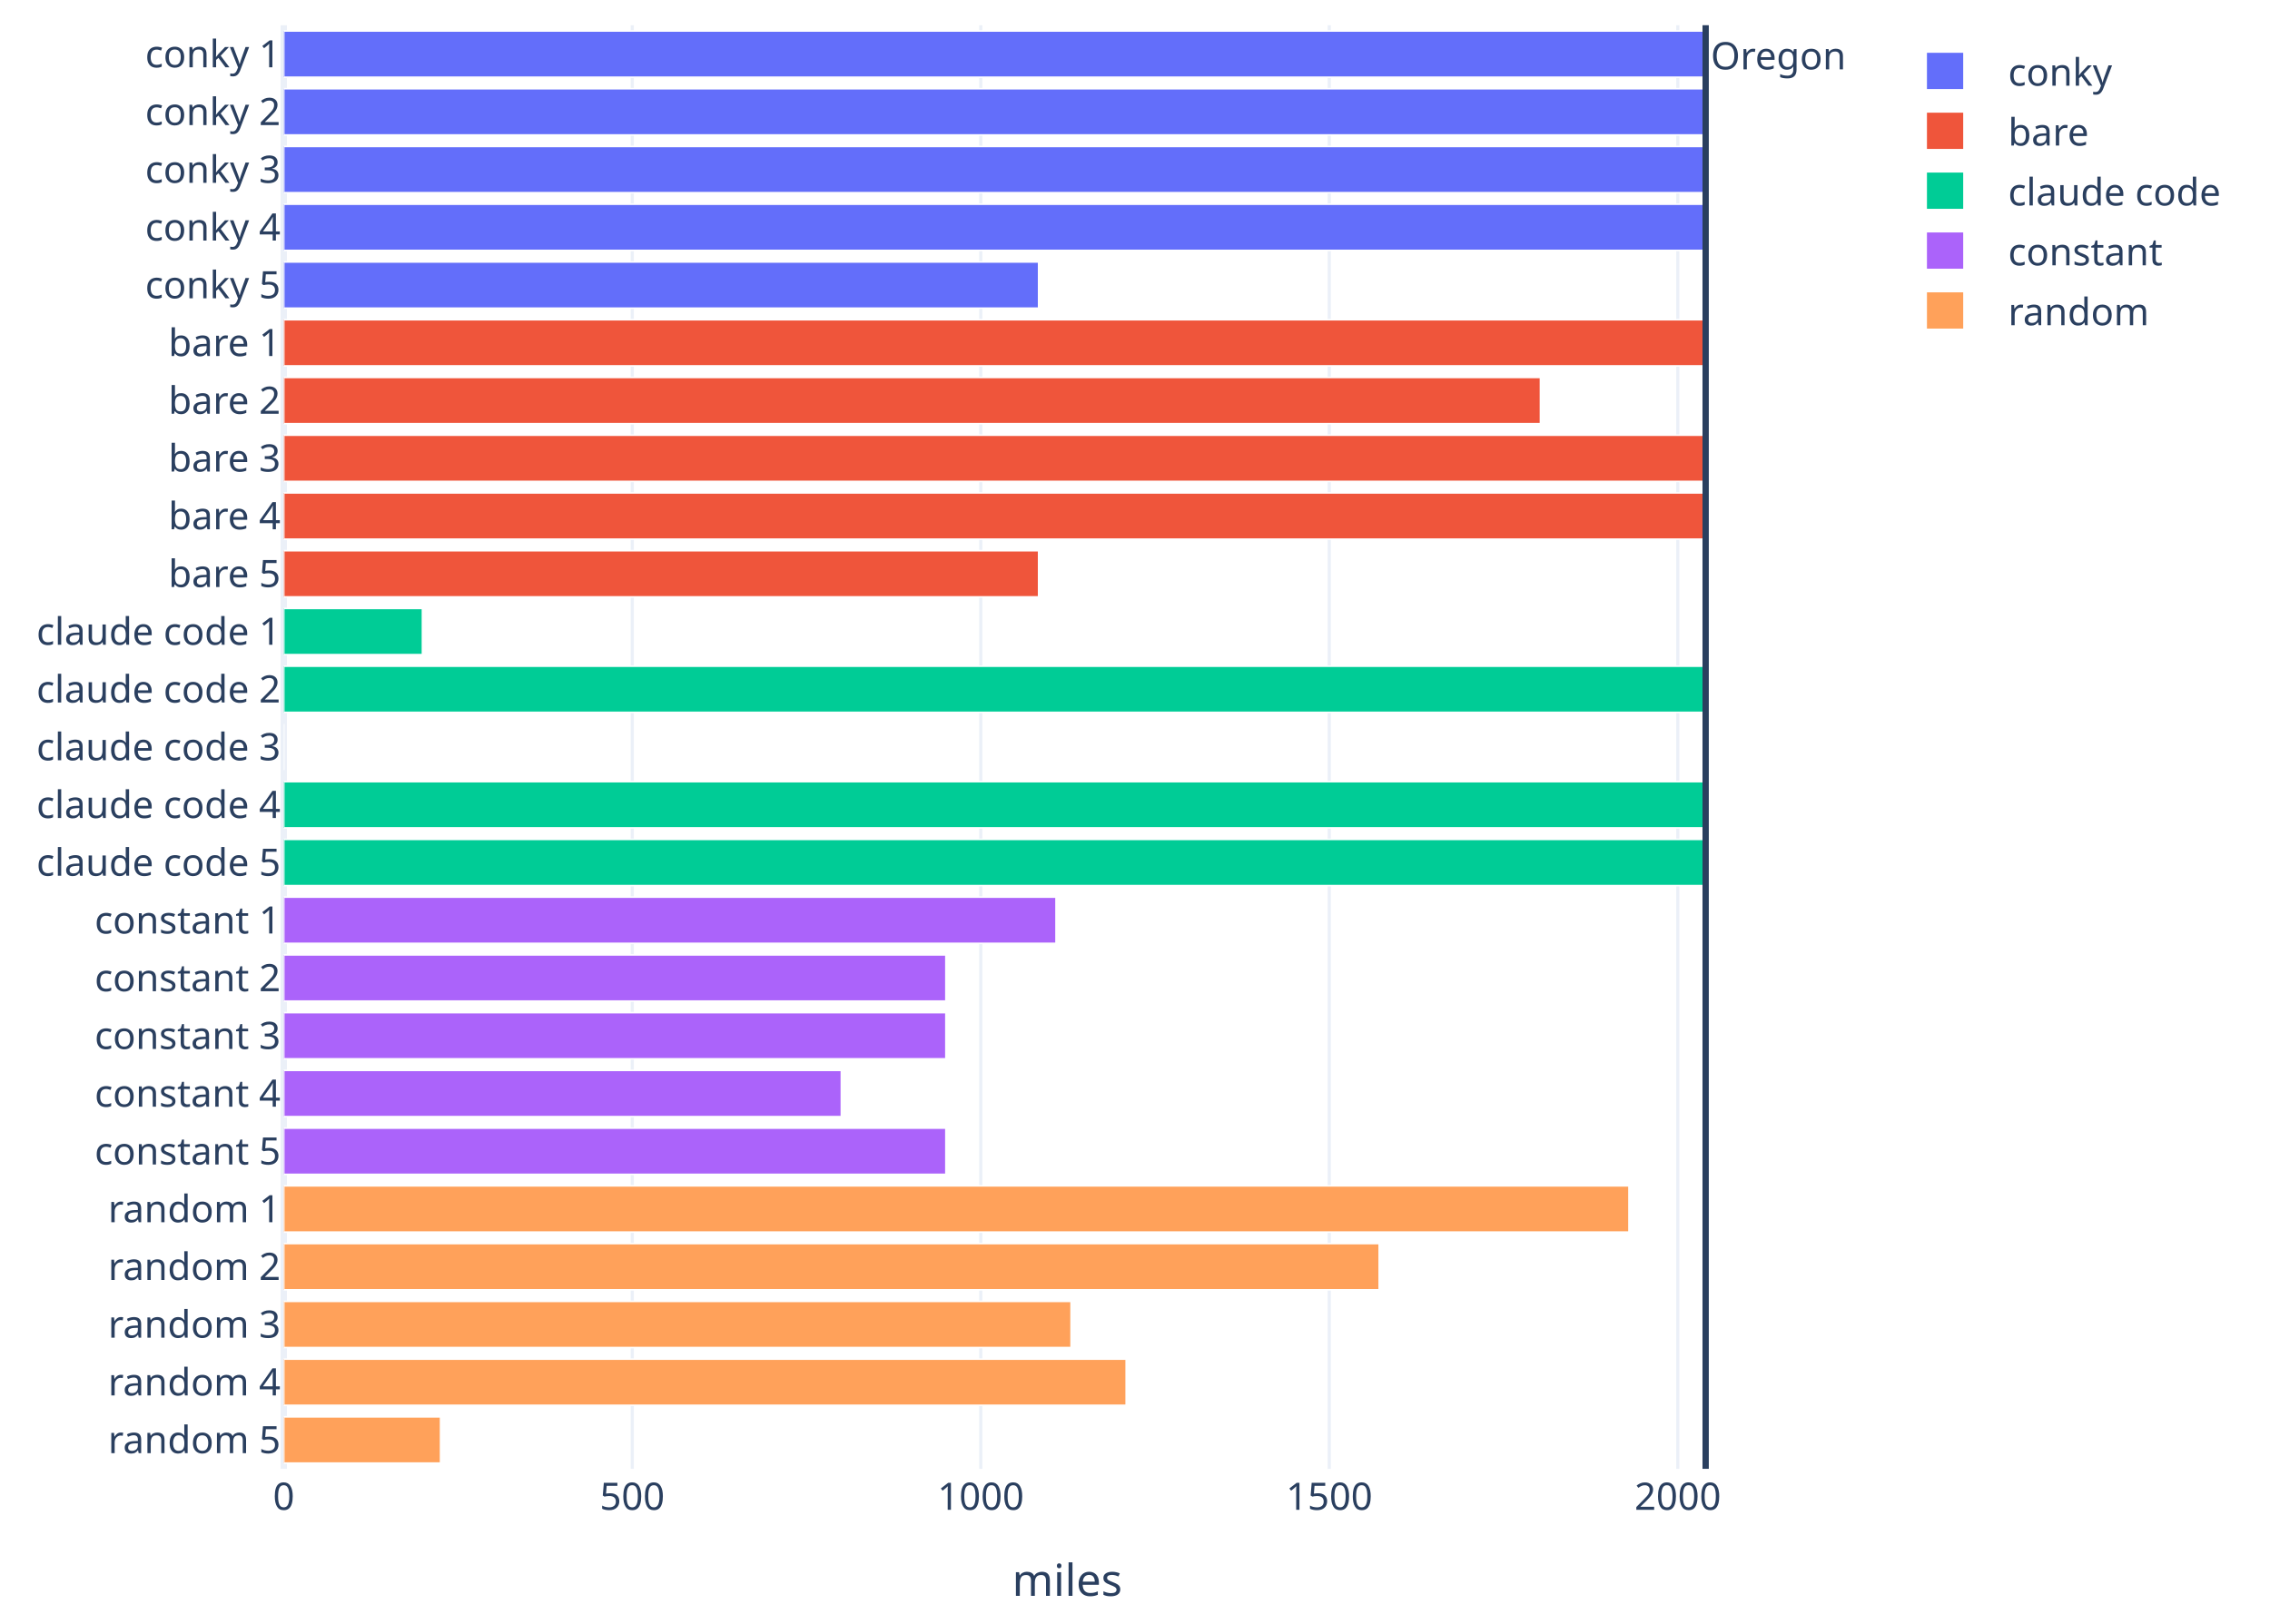
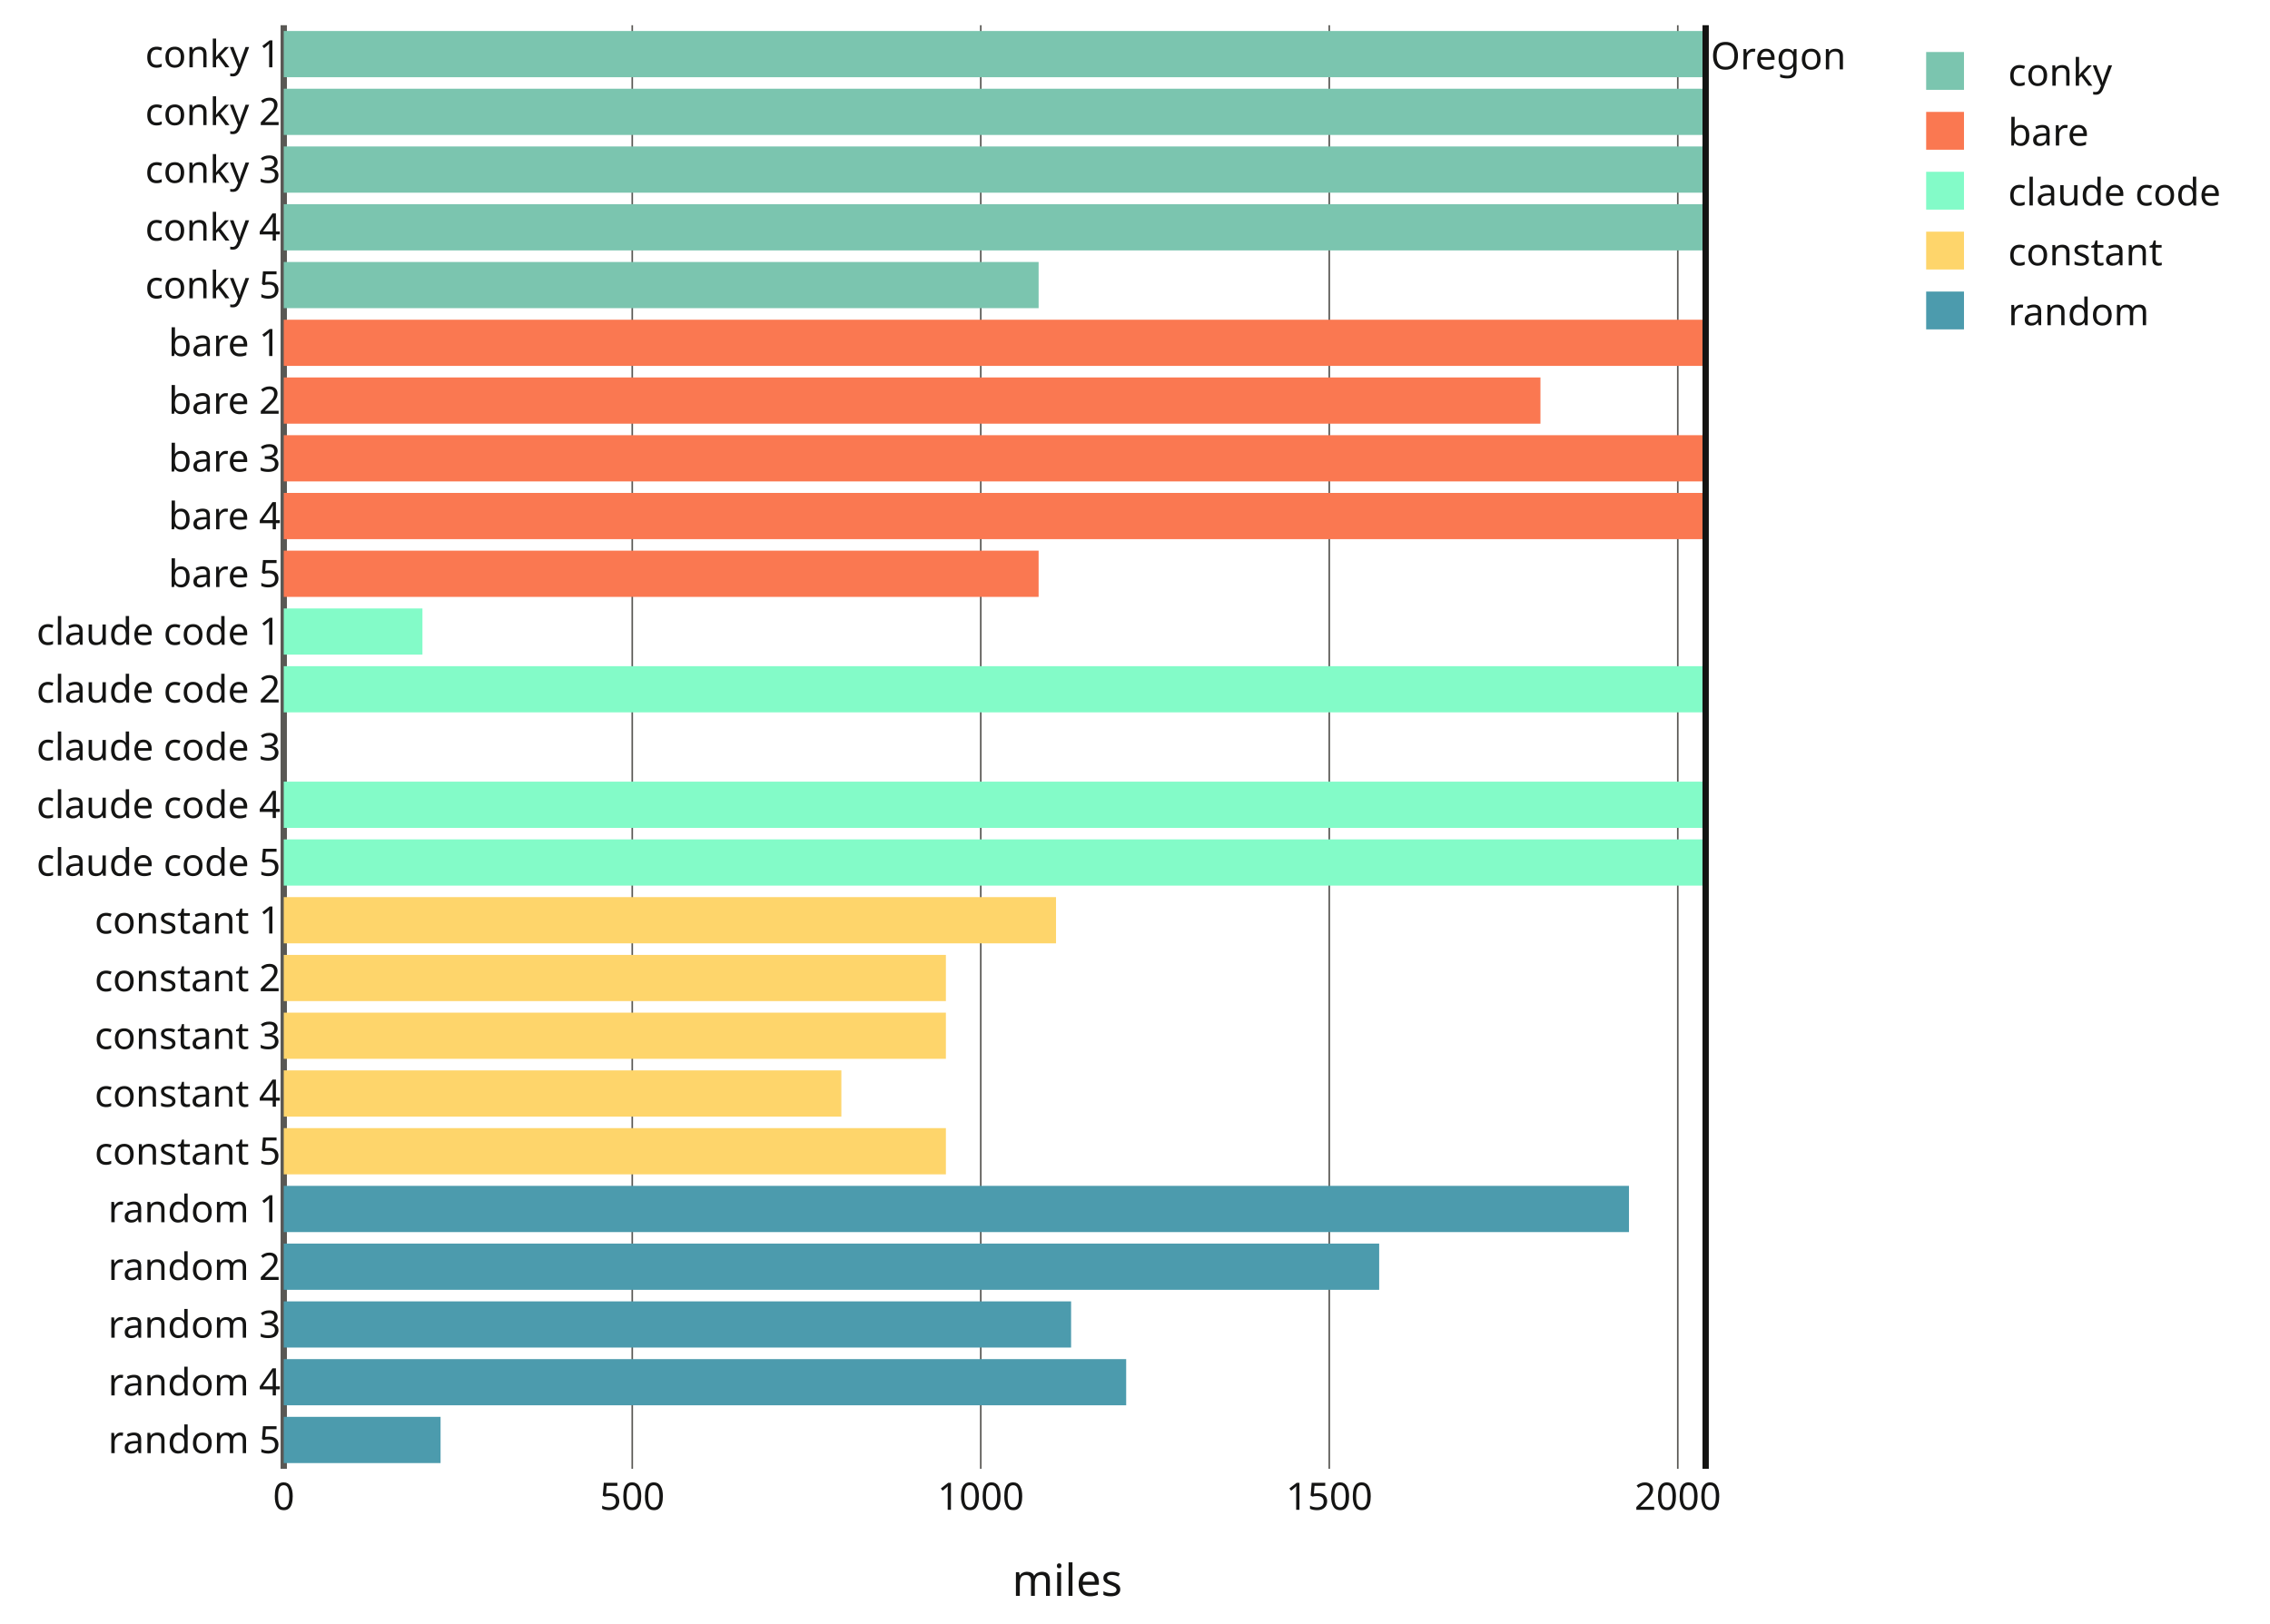
<svg xmlns="http://www.w3.org/2000/svg" class="main-svg" width="720" height="515" style="" viewBox="0 0 720 515" font-family="-apple-system, BlinkMacSystemFont, &quot;Segoe UI&quot;, &quot;Noto Sans&quot;, Helvetica, Arial, sans-serif">
  <rect x="0" y="0" width="720" height="515" style="fill: rgb(0, 0, 0); fill-opacity: 0;" />
  <defs id="defs-reached-light">
    <g class="clips">
      <clipPath id="clipreached-lightxyplot" class="plotclip">
        <rect width="497" height="458" />
      </clipPath>
      <clipPath class="axesclip" id="clipreached-lightx">
        <rect x="90" y="0" width="497" height="515" />
      </clipPath>
      <clipPath class="axesclip" id="clipreached-lighty">
        <rect x="0" y="8" width="720" height="458" />
      </clipPath>
      <clipPath class="axesclip" id="clipreached-lightxy">
        <rect x="90" y="8" width="497" height="458" />
      </clipPath>
    </g>
    <g class="gradients" />
    <g class="patterns" />
  </defs>
  <g class="bglayer">
    <rect class="bg" x="90" y="8" width="497" height="458" style="fill: rgb(0, 0, 0); fill-opacity: 0; stroke-width: 0;" />
  </g>
  <g class="layer-below">
    <g class="imagelayer" />
    <g class="shapelayer" />
  </g>
  <g class="cartesianlayer">
    <g class="subplot xy">
      <g class="layer-subplot">
        <g class="shapelayer" />
        <g class="imagelayer" />
      </g>
      <g class="minor-gridlayer">
        <g class="x" />
        <g class="y" />
      </g>
      <g class="gridlayer">
        <g class="x">
-           <path class="xgrid crisp" transform="translate(200.54,0)" d="M0,8v458" style="stroke: rgb(235, 240, 248); stroke-opacity: 1; stroke-width: 1px;" />
-           <path class="xgrid crisp" transform="translate(311.08,0)" d="M0,8v458" style="stroke: rgb(235, 240, 248); stroke-opacity: 1; stroke-width: 1px;" />
-           <path class="xgrid crisp" transform="translate(421.62,0)" d="M0,8v458" style="stroke: rgb(235, 240, 248); stroke-opacity: 1; stroke-width: 1px;" />
-           <path class="xgrid crisp" transform="translate(532.16,0)" d="M0,8v458" style="stroke: rgb(235, 240, 248); stroke-opacity: 1; stroke-width: 1px;" />
+           <path class="xgrid crisp" transform="translate(200.54,0)" d="M0,8v458" style="stroke: rgb(89, 88, 84); stroke-opacity: 1; stroke-width: 0.5px;" />
+           <path class="xgrid crisp" transform="translate(311.08,0)" d="M0,8v458" style="stroke: rgb(89, 88, 84); stroke-opacity: 1; stroke-width: 0.5px;" />
+           <path class="xgrid crisp" transform="translate(421.62,0)" d="M0,8v458" style="stroke: rgb(89, 88, 84); stroke-opacity: 1; stroke-width: 0.5px;" />
+           <path class="xgrid crisp" transform="translate(532.16,0)" d="M0,8v458" style="stroke: rgb(89, 88, 84); stroke-opacity: 1; stroke-width: 0.5px;" />
        </g>
        <g class="y" />
      </g>
      <g class="zerolinelayer">
-         <path class="xzl zl crisp" transform="translate(90,0)" d="M0,8v458" style="stroke: rgb(235, 240, 248); stroke-opacity: 1; stroke-width: 2px;" />
+         <path class="xzl zl crisp" transform="translate(90,0)" d="M0,8v458" style="stroke: rgb(89, 88, 84); stroke-opacity: 1; stroke-width: 2px;" />
      </g>
      <g class="layer-between">
        <g class="shapelayer" />
        <g class="imagelayer" />
      </g>
      <path class="xlines-below" />
      <path class="ylines-below" />
      <g class="overlines-below" />
      <g class="xaxislayer-below" />
      <g class="yaxislayer-below" />
      <g class="overaxes-below" />
      <g class="overplot">
        <g class="xy" transform="translate(90,8)" clip-path="url(#clipreached-lightxyplot)">
          <g class="barlayer mlayer">
            <g class="trace bars" style="opacity: 1;">
              <g class="points">
                <g class="point">
-                   <path d="M0,1.83V16.49H451V1.83Z" style="vector-effect: none; opacity: 1; stroke-width: 0.5px; fill: rgb(99, 110, 250); fill-opacity: 1; stroke: rgb(255, 255, 255); stroke-opacity: 1;" />
-                 </g>
-                 <g class="point">
-                   <path d="M0,20.15V34.81H451V20.15Z" style="vector-effect: none; opacity: 1; stroke-width: 0.5px; fill: rgb(99, 110, 250); fill-opacity: 1; stroke: rgb(255, 255, 255); stroke-opacity: 1;" />
-                 </g>
-                 <g class="point">
-                   <path d="M0,38.47V53.13H451V38.47Z" style="vector-effect: none; opacity: 1; stroke-width: 0.5px; fill: rgb(99, 110, 250); fill-opacity: 1; stroke: rgb(255, 255, 255); stroke-opacity: 1;" />
-                 </g>
-                 <g class="point">
-                   <path d="M0,56.79V71.45H451V56.79Z" style="vector-effect: none; opacity: 1; stroke-width: 0.5px; fill: rgb(99, 110, 250); fill-opacity: 1; stroke: rgb(255, 255, 255); stroke-opacity: 1;" />
-                 </g>
-                 <g class="point">
-                   <path d="M0,75.11V89.77H239.43V75.11Z" style="vector-effect: none; opacity: 1; stroke-width: 0.5px; fill: rgb(99, 110, 250); fill-opacity: 1; stroke: rgb(255, 255, 255); stroke-opacity: 1;" />
-                 </g>
-               </g>
-             </g>
-             <g class="trace bars" style="opacity: 1;">
-               <g class="points">
-                 <g class="point">
-                   <path d="M0,93.43V108.09H451V93.43Z" style="vector-effect: none; opacity: 1; stroke-width: 0.5px; fill: rgb(239, 85, 59); fill-opacity: 1; stroke: rgb(255, 255, 255); stroke-opacity: 1;" />
-                 </g>
-                 <g class="point">
-                   <path d="M0,111.75V126.41H398.6V111.75Z" style="vector-effect: none; opacity: 1; stroke-width: 0.5px; fill: rgb(239, 85, 59); fill-opacity: 1; stroke: rgb(255, 255, 255); stroke-opacity: 1;" />
-                 </g>
-                 <g class="point">
-                   <path d="M0,130.07V144.73H451V130.07Z" style="vector-effect: none; opacity: 1; stroke-width: 0.5px; fill: rgb(239, 85, 59); fill-opacity: 1; stroke: rgb(255, 255, 255); stroke-opacity: 1;" />
-                 </g>
-                 <g class="point">
-                   <path d="M0,148.39V163.05H451V148.39Z" style="vector-effect: none; opacity: 1; stroke-width: 0.5px; fill: rgb(239, 85, 59); fill-opacity: 1; stroke: rgb(255, 255, 255); stroke-opacity: 1;" />
-                 </g>
-                 <g class="point">
-                   <path d="M0,166.71V181.37H239.43V166.71Z" style="vector-effect: none; opacity: 1; stroke-width: 0.5px; fill: rgb(239, 85, 59); fill-opacity: 1; stroke: rgb(255, 255, 255); stroke-opacity: 1;" />
-                 </g>
-               </g>
-             </g>
-             <g class="trace bars" style="opacity: 1;">
-               <g class="points">
-                 <g class="point">
-                   <path d="M0,185.03V199.69H43.99V185.03Z" style="vector-effect: none; opacity: 1; stroke-width: 0.5px; fill: rgb(0, 204, 150); fill-opacity: 1; stroke: rgb(255, 255, 255); stroke-opacity: 1;" />
-                 </g>
-                 <g class="point">
-                   <path d="M0,203.35V218.01H451V203.35Z" style="vector-effect: none; opacity: 1; stroke-width: 0.5px; fill: rgb(0, 204, 150); fill-opacity: 1; stroke: rgb(255, 255, 255); stroke-opacity: 1;" />
-                 </g>
-                 <g class="point">
-                   <path d="M0,221.67V236.33H0V221.67Z" style="vector-effect: none; opacity: 1; stroke-width: 0.5px; fill: rgb(0, 204, 150); fill-opacity: 1; stroke: rgb(255, 255, 255); stroke-opacity: 1;" />
-                 </g>
-                 <g class="point">
-                   <path d="M0,239.99V254.65H451V239.99Z" style="vector-effect: none; opacity: 1; stroke-width: 0.5px; fill: rgb(0, 204, 150); fill-opacity: 1; stroke: rgb(255, 255, 255); stroke-opacity: 1;" />
-                 </g>
-                 <g class="point">
-                   <path d="M0,258.31V272.97H451V258.31Z" style="vector-effect: none; opacity: 1; stroke-width: 0.5px; fill: rgb(0, 204, 150); fill-opacity: 1; stroke: rgb(255, 255, 255); stroke-opacity: 1;" />
-                 </g>
-               </g>
-             </g>
-             <g class="trace bars" style="opacity: 1;">
-               <g class="points">
-                 <g class="point">
-                   <path d="M0,276.63V291.29H244.95V276.63Z" style="vector-effect: none; opacity: 1; stroke-width: 0.5px; fill: rgb(171, 99, 250); fill-opacity: 1; stroke: rgb(255, 255, 255); stroke-opacity: 1;" />
-                 </g>
-                 <g class="point">
-                   <path d="M0,294.95V309.61H210.02V294.95Z" style="vector-effect: none; opacity: 1; stroke-width: 0.5px; fill: rgb(171, 99, 250); fill-opacity: 1; stroke: rgb(255, 255, 255); stroke-opacity: 1;" />
-                 </g>
-                 <g class="point">
-                   <path d="M0,313.27V327.93H210.02V313.27Z" style="vector-effect: none; opacity: 1; stroke-width: 0.5px; fill: rgb(171, 99, 250); fill-opacity: 1; stroke: rgb(255, 255, 255); stroke-opacity: 1;" />
-                 </g>
-                 <g class="point">
-                   <path d="M0,331.59V346.25H176.86V331.59Z" style="vector-effect: none; opacity: 1; stroke-width: 0.5px; fill: rgb(171, 99, 250); fill-opacity: 1; stroke: rgb(255, 255, 255); stroke-opacity: 1;" />
-                 </g>
-                 <g class="point">
-                   <path d="M0,349.91V364.57H210.02V349.91Z" style="vector-effect: none; opacity: 1; stroke-width: 0.5px; fill: rgb(171, 99, 250); fill-opacity: 1; stroke: rgb(255, 255, 255); stroke-opacity: 1;" />
-                 </g>
-               </g>
-             </g>
-             <g class="trace bars" style="opacity: 1;">
-               <g class="points">
-                 <g class="point">
-                   <path d="M0,368.23V382.89H426.68V368.23Z" style="vector-effect: none; opacity: 1; stroke-width: 0.5px; fill: rgb(255, 161, 90); fill-opacity: 1; stroke: rgb(255, 255, 255); stroke-opacity: 1;" />
-                 </g>
-                 <g class="point">
-                   <path d="M0,386.55V401.21H347.45V386.55Z" style="vector-effect: none; opacity: 1; stroke-width: 0.5px; fill: rgb(255, 161, 90); fill-opacity: 1; stroke: rgb(255, 255, 255); stroke-opacity: 1;" />
-                 </g>
-                 <g class="point">
-                   <path d="M0,404.87V419.53H249.73V404.87Z" style="vector-effect: none; opacity: 1; stroke-width: 0.5px; fill: rgb(255, 161, 90); fill-opacity: 1; stroke: rgb(255, 255, 255); stroke-opacity: 1;" />
-                 </g>
-                 <g class="point">
-                   <path d="M0,423.19V437.85H267.2V423.19Z" style="vector-effect: none; opacity: 1; stroke-width: 0.5px; fill: rgb(255, 161, 90); fill-opacity: 1; stroke: rgb(255, 255, 255); stroke-opacity: 1;" />
-                 </g>
-                 <g class="point">
-                   <path d="M0,441.51V456.17H49.74V441.51Z" style="vector-effect: none; opacity: 1; stroke-width: 0.5px; fill: rgb(255, 161, 90); fill-opacity: 1; stroke: rgb(255, 255, 255); stroke-opacity: 1;" />
+                   <path d="M0,1.83V16.49H451V1.83Z" style="vector-effect: none; opacity: 1; stroke-width: 0px; fill: rgb(123, 197, 175); fill-opacity: 1;" />
+                 </g>
+                 <g class="point">
+                   <path d="M0,20.15V34.81H451V20.15Z" style="vector-effect: none; opacity: 1; stroke-width: 0px; fill: rgb(123, 197, 175); fill-opacity: 1;" />
+                 </g>
+                 <g class="point">
+                   <path d="M0,38.47V53.13H451V38.47Z" style="vector-effect: none; opacity: 1; stroke-width: 0px; fill: rgb(123, 197, 175); fill-opacity: 1;" />
+                 </g>
+                 <g class="point">
+                   <path d="M0,56.79V71.45H451V56.79Z" style="vector-effect: none; opacity: 1; stroke-width: 0px; fill: rgb(123, 197, 175); fill-opacity: 1;" />
+                 </g>
+                 <g class="point">
+                   <path d="M0,75.11V89.77H239.43V75.11Z" style="vector-effect: none; opacity: 1; stroke-width: 0px; fill: rgb(123, 197, 175); fill-opacity: 1;" />
+                 </g>
+               </g>
+             </g>
+             <g class="trace bars" style="opacity: 1;">
+               <g class="points">
+                 <g class="point">
+                   <path d="M0,93.43V108.09H451V93.43Z" style="vector-effect: none; opacity: 1; stroke-width: 0px; fill: rgb(250, 120, 81); fill-opacity: 1;" />
+                 </g>
+                 <g class="point">
+                   <path d="M0,111.75V126.41H398.6V111.75Z" style="vector-effect: none; opacity: 1; stroke-width: 0px; fill: rgb(250, 120, 81); fill-opacity: 1;" />
+                 </g>
+                 <g class="point">
+                   <path d="M0,130.07V144.73H451V130.07Z" style="vector-effect: none; opacity: 1; stroke-width: 0px; fill: rgb(250, 120, 81); fill-opacity: 1;" />
+                 </g>
+                 <g class="point">
+                   <path d="M0,148.39V163.05H451V148.39Z" style="vector-effect: none; opacity: 1; stroke-width: 0px; fill: rgb(250, 120, 81); fill-opacity: 1;" />
+                 </g>
+                 <g class="point">
+                   <path d="M0,166.71V181.37H239.43V166.71Z" style="vector-effect: none; opacity: 1; stroke-width: 0px; fill: rgb(250, 120, 81); fill-opacity: 1;" />
+                 </g>
+               </g>
+             </g>
+             <g class="trace bars" style="opacity: 1;">
+               <g class="points">
+                 <g class="point">
+                   <path d="M0,185.03V199.69H43.99V185.03Z" style="vector-effect: none; opacity: 1; stroke-width: 0px; fill: rgb(131, 251, 200); fill-opacity: 1;" />
+                 </g>
+                 <g class="point">
+                   <path d="M0,203.35V218.01H451V203.35Z" style="vector-effect: none; opacity: 1; stroke-width: 0px; fill: rgb(131, 251, 200); fill-opacity: 1;" />
+                 </g>
+                 <g class="point">
+                   <path d="M0,0Z" style="vector-effect: none; opacity: 1; stroke-width: 0px; fill: rgb(131, 251, 200); fill-opacity: 1;" />
+                 </g>
+                 <g class="point">
+                   <path d="M0,239.99V254.65H451V239.99Z" style="vector-effect: none; opacity: 1; stroke-width: 0px; fill: rgb(131, 251, 200); fill-opacity: 1;" />
+                 </g>
+                 <g class="point">
+                   <path d="M0,258.31V272.97H451V258.31Z" style="vector-effect: none; opacity: 1; stroke-width: 0px; fill: rgb(131, 251, 200); fill-opacity: 1;" />
+                 </g>
+               </g>
+             </g>
+             <g class="trace bars" style="opacity: 1;">
+               <g class="points">
+                 <g class="point">
+                   <path d="M0,276.63V291.29H244.95V276.63Z" style="vector-effect: none; opacity: 1; stroke-width: 0px; fill: rgb(254, 213, 107); fill-opacity: 1;" />
+                 </g>
+                 <g class="point">
+                   <path d="M0,294.95V309.61H210.02V294.95Z" style="vector-effect: none; opacity: 1; stroke-width: 0px; fill: rgb(254, 213, 107); fill-opacity: 1;" />
+                 </g>
+                 <g class="point">
+                   <path d="M0,313.27V327.93H210.02V313.27Z" style="vector-effect: none; opacity: 1; stroke-width: 0px; fill: rgb(254, 213, 107); fill-opacity: 1;" />
+                 </g>
+                 <g class="point">
+                   <path d="M0,331.59V346.25H176.86V331.59Z" style="vector-effect: none; opacity: 1; stroke-width: 0px; fill: rgb(254, 213, 107); fill-opacity: 1;" />
+                 </g>
+                 <g class="point">
+                   <path d="M0,349.91V364.57H210.02V349.91Z" style="vector-effect: none; opacity: 1; stroke-width: 0px; fill: rgb(254, 213, 107); fill-opacity: 1;" />
+                 </g>
+               </g>
+             </g>
+             <g class="trace bars" style="opacity: 1;">
+               <g class="points">
+                 <g class="point">
+                   <path d="M0,368.23V382.89H426.68V368.23Z" style="vector-effect: none; opacity: 1; stroke-width: 0px; fill: rgb(76, 155, 173); fill-opacity: 1;" />
+                 </g>
+                 <g class="point">
+                   <path d="M0,386.55V401.21H347.45V386.55Z" style="vector-effect: none; opacity: 1; stroke-width: 0px; fill: rgb(76, 155, 173); fill-opacity: 1;" />
+                 </g>
+                 <g class="point">
+                   <path d="M0,404.87V419.53H249.73V404.87Z" style="vector-effect: none; opacity: 1; stroke-width: 0px; fill: rgb(76, 155, 173); fill-opacity: 1;" />
+                 </g>
+                 <g class="point">
+                   <path d="M0,423.19V437.85H267.2V423.19Z" style="vector-effect: none; opacity: 1; stroke-width: 0px; fill: rgb(76, 155, 173); fill-opacity: 1;" />
+                 </g>
+                 <g class="point">
+                   <path d="M0,441.51V456.17H49.74V441.51Z" style="vector-effect: none; opacity: 1; stroke-width: 0px; fill: rgb(76, 155, 173); fill-opacity: 1;" />
                </g>
              </g>
            </g>
          </g>
        </g>
      </g>
      <g class="zerolinelayer-above" />
      <path class="xlines-above crisp" d="M0,0" style="fill: none;" />
      <path class="ylines-above crisp" d="M0,0" style="fill: none;" />
      <g class="overlines-above" />
      <g class="xaxislayer-above">
        <g class="xtick">
-           <text text-anchor="middle" x="0" y="479" transform="translate(90,0)" style="font-size: 12px; fill: rgb(42, 63, 95); fill-opacity: 1; white-space: pre;">0</text>
-         </g>
-         <g class="xtick">
-           <text text-anchor="middle" x="0" y="479" style="font-size: 12px; fill: rgb(42, 63, 95); fill-opacity: 1; white-space: pre;" transform="translate(200.54,0)">500</text>
-         </g>
-         <g class="xtick">
-           <text text-anchor="middle" x="0" y="479" style="font-size: 12px; fill: rgb(42, 63, 95); fill-opacity: 1; white-space: pre;" transform="translate(311.08,0)">1000</text>
-         </g>
-         <g class="xtick">
-           <text text-anchor="middle" x="0" y="479" style="font-size: 12px; fill: rgb(42, 63, 95); fill-opacity: 1; white-space: pre;" transform="translate(421.62,0)">1500</text>
-         </g>
-         <g class="xtick">
-           <text text-anchor="middle" x="0" y="479" style="font-size: 12px; fill: rgb(42, 63, 95); fill-opacity: 1; white-space: pre;" transform="translate(532.16,0)">2000</text>
+           <text text-anchor="middle" x="0" y="479" transform="translate(90,0)" style="font-size: 12px; fill: rgb(20, 20, 19); fill-opacity: 1; white-space: pre;">0</text>
+         </g>
+         <g class="xtick">
+           <text text-anchor="middle" x="0" y="479" style="font-size: 12px; fill: rgb(20, 20, 19); fill-opacity: 1; white-space: pre;" transform="translate(200.54,0)">500</text>
+         </g>
+         <g class="xtick">
+           <text text-anchor="middle" x="0" y="479" style="font-size: 12px; fill: rgb(20, 20, 19); fill-opacity: 1; white-space: pre;" transform="translate(311.08,0)">1000</text>
+         </g>
+         <g class="xtick">
+           <text text-anchor="middle" x="0" y="479" style="font-size: 12px; fill: rgb(20, 20, 19); fill-opacity: 1; white-space: pre;" transform="translate(421.62,0)">1500</text>
+         </g>
+         <g class="xtick">
+           <text text-anchor="middle" x="0" y="479" style="font-size: 12px; fill: rgb(20, 20, 19); fill-opacity: 1; white-space: pre;" transform="translate(532.16,0)">2000</text>
        </g>
      </g>
      <g class="yaxislayer-above">
        <g class="ytick">
-           <text text-anchor="end" x="89" y="4.2" transform="translate(0,456.84)" style="font-size: 12px; fill: rgb(42, 63, 95); fill-opacity: 1; white-space: pre;">random 5</text>
-         </g>
-         <g class="ytick">
-           <text text-anchor="end" x="89" y="4.2" transform="translate(0,438.52)" style="font-size: 12px; fill: rgb(42, 63, 95); fill-opacity: 1; white-space: pre;">random 4</text>
-         </g>
-         <g class="ytick">
-           <text text-anchor="end" x="89" y="4.2" transform="translate(0,420.2)" style="font-size: 12px; fill: rgb(42, 63, 95); fill-opacity: 1; white-space: pre;">random 3</text>
-         </g>
-         <g class="ytick">
-           <text text-anchor="end" x="89" y="4.2" transform="translate(0,401.88)" style="font-size: 12px; fill: rgb(42, 63, 95); fill-opacity: 1; white-space: pre;">random 2</text>
-         </g>
-         <g class="ytick">
-           <text text-anchor="end" x="89" y="4.2" transform="translate(0,383.56)" style="font-size: 12px; fill: rgb(42, 63, 95); fill-opacity: 1; white-space: pre;">random 1</text>
-         </g>
-         <g class="ytick">
-           <text text-anchor="end" x="89" y="4.2" transform="translate(0,365.24)" style="font-size: 12px; fill: rgb(42, 63, 95); fill-opacity: 1; white-space: pre;">constant 5</text>
-         </g>
-         <g class="ytick">
-           <text text-anchor="end" x="89" y="4.2" transform="translate(0,346.92)" style="font-size: 12px; fill: rgb(42, 63, 95); fill-opacity: 1; white-space: pre;">constant 4</text>
-         </g>
-         <g class="ytick">
-           <text text-anchor="end" x="89" y="4.2" transform="translate(0,328.6)" style="font-size: 12px; fill: rgb(42, 63, 95); fill-opacity: 1; white-space: pre;">constant 3</text>
-         </g>
-         <g class="ytick">
-           <text text-anchor="end" x="89" y="4.2" transform="translate(0,310.28)" style="font-size: 12px; fill: rgb(42, 63, 95); fill-opacity: 1; white-space: pre;">constant 2</text>
-         </g>
-         <g class="ytick">
-           <text text-anchor="end" x="89" y="4.2" transform="translate(0,291.96)" style="font-size: 12px; fill: rgb(42, 63, 95); fill-opacity: 1; white-space: pre;">constant 1</text>
-         </g>
-         <g class="ytick">
-           <text text-anchor="end" x="89" y="4.2" transform="translate(0,273.64)" style="font-size: 12px; fill: rgb(42, 63, 95); fill-opacity: 1; white-space: pre;">claude code 5</text>
-         </g>
-         <g class="ytick">
-           <text text-anchor="end" x="89" y="4.2" transform="translate(0,255.32)" style="font-size: 12px; fill: rgb(42, 63, 95); fill-opacity: 1; white-space: pre;">claude code 4</text>
-         </g>
-         <g class="ytick">
-           <text text-anchor="end" x="89" y="4.2" transform="translate(0,237)" style="font-size: 12px; fill: rgb(42, 63, 95); fill-opacity: 1; white-space: pre;">claude code 3</text>
-         </g>
-         <g class="ytick">
-           <text text-anchor="end" x="89" y="4.2" transform="translate(0,218.68)" style="font-size: 12px; fill: rgb(42, 63, 95); fill-opacity: 1; white-space: pre;">claude code 2</text>
-         </g>
-         <g class="ytick">
-           <text text-anchor="end" x="89" y="4.2" transform="translate(0,200.36)" style="font-size: 12px; fill: rgb(42, 63, 95); fill-opacity: 1; white-space: pre;">claude code 1</text>
-         </g>
-         <g class="ytick">
-           <text text-anchor="end" x="89" y="4.2" transform="translate(0,182.04)" style="font-size: 12px; fill: rgb(42, 63, 95); fill-opacity: 1; white-space: pre;">bare 5</text>
-         </g>
-         <g class="ytick">
-           <text text-anchor="end" x="89" y="4.2" transform="translate(0,163.72)" style="font-size: 12px; fill: rgb(42, 63, 95); fill-opacity: 1; white-space: pre;">bare 4</text>
-         </g>
-         <g class="ytick">
-           <text text-anchor="end" x="89" y="4.2" transform="translate(0,145.4)" style="font-size: 12px; fill: rgb(42, 63, 95); fill-opacity: 1; white-space: pre;">bare 3</text>
-         </g>
-         <g class="ytick">
-           <text text-anchor="end" x="89" y="4.2" transform="translate(0,127.08)" style="font-size: 12px; fill: rgb(42, 63, 95); fill-opacity: 1; white-space: pre;">bare 2</text>
-         </g>
-         <g class="ytick">
-           <text text-anchor="end" x="89" y="4.2" transform="translate(0,108.76)" style="font-size: 12px; fill: rgb(42, 63, 95); fill-opacity: 1; white-space: pre;">bare 1</text>
-         </g>
-         <g class="ytick">
-           <text text-anchor="end" x="89" y="4.2" transform="translate(0,90.44)" style="font-size: 12px; fill: rgb(42, 63, 95); fill-opacity: 1; white-space: pre;">conky 5</text>
-         </g>
-         <g class="ytick">
-           <text text-anchor="end" x="89" y="4.2" transform="translate(0,72.12)" style="font-size: 12px; fill: rgb(42, 63, 95); fill-opacity: 1; white-space: pre;">conky 4</text>
-         </g>
-         <g class="ytick">
-           <text text-anchor="end" x="89" y="4.2" transform="translate(0,53.8)" style="font-size: 12px; fill: rgb(42, 63, 95); fill-opacity: 1; white-space: pre;">conky 3</text>
-         </g>
-         <g class="ytick">
-           <text text-anchor="end" x="89" y="4.2" transform="translate(0,35.48)" style="font-size: 12px; fill: rgb(42, 63, 95); fill-opacity: 1; white-space: pre;">conky 2</text>
-         </g>
-         <g class="ytick">
-           <text text-anchor="end" x="89" y="4.2" transform="translate(0,17.16)" style="font-size: 12px; fill: rgb(42, 63, 95); fill-opacity: 1; white-space: pre;">conky 1</text>
+           <text text-anchor="end" x="89" y="4.2" transform="translate(0,456.84)" style="font-size: 12px; fill: rgb(20, 20, 19); fill-opacity: 1; white-space: pre;">random 5</text>
+         </g>
+         <g class="ytick">
+           <text text-anchor="end" x="89" y="4.2" transform="translate(0,438.52)" style="font-size: 12px; fill: rgb(20, 20, 19); fill-opacity: 1; white-space: pre;">random 4</text>
+         </g>
+         <g class="ytick">
+           <text text-anchor="end" x="89" y="4.2" transform="translate(0,420.2)" style="font-size: 12px; fill: rgb(20, 20, 19); fill-opacity: 1; white-space: pre;">random 3</text>
+         </g>
+         <g class="ytick">
+           <text text-anchor="end" x="89" y="4.2" transform="translate(0,401.88)" style="font-size: 12px; fill: rgb(20, 20, 19); fill-opacity: 1; white-space: pre;">random 2</text>
+         </g>
+         <g class="ytick">
+           <text text-anchor="end" x="89" y="4.2" transform="translate(0,383.56)" style="font-size: 12px; fill: rgb(20, 20, 19); fill-opacity: 1; white-space: pre;">random 1</text>
+         </g>
+         <g class="ytick">
+           <text text-anchor="end" x="89" y="4.2" transform="translate(0,365.24)" style="font-size: 12px; fill: rgb(20, 20, 19); fill-opacity: 1; white-space: pre;">constant 5</text>
+         </g>
+         <g class="ytick">
+           <text text-anchor="end" x="89" y="4.2" transform="translate(0,346.92)" style="font-size: 12px; fill: rgb(20, 20, 19); fill-opacity: 1; white-space: pre;">constant 4</text>
+         </g>
+         <g class="ytick">
+           <text text-anchor="end" x="89" y="4.2" transform="translate(0,328.6)" style="font-size: 12px; fill: rgb(20, 20, 19); fill-opacity: 1; white-space: pre;">constant 3</text>
+         </g>
+         <g class="ytick">
+           <text text-anchor="end" x="89" y="4.2" transform="translate(0,310.28)" style="font-size: 12px; fill: rgb(20, 20, 19); fill-opacity: 1; white-space: pre;">constant 2</text>
+         </g>
+         <g class="ytick">
+           <text text-anchor="end" x="89" y="4.2" transform="translate(0,291.96)" style="font-size: 12px; fill: rgb(20, 20, 19); fill-opacity: 1; white-space: pre;">constant 1</text>
+         </g>
+         <g class="ytick">
+           <text text-anchor="end" x="89" y="4.2" transform="translate(0,273.64)" style="font-size: 12px; fill: rgb(20, 20, 19); fill-opacity: 1; white-space: pre;">claude code 5</text>
+         </g>
+         <g class="ytick">
+           <text text-anchor="end" x="89" y="4.2" transform="translate(0,255.32)" style="font-size: 12px; fill: rgb(20, 20, 19); fill-opacity: 1; white-space: pre;">claude code 4</text>
+         </g>
+         <g class="ytick">
+           <text text-anchor="end" x="89" y="4.2" transform="translate(0,237)" style="font-size: 12px; fill: rgb(20, 20, 19); fill-opacity: 1; white-space: pre;">claude code 3</text>
+         </g>
+         <g class="ytick">
+           <text text-anchor="end" x="89" y="4.2" transform="translate(0,218.68)" style="font-size: 12px; fill: rgb(20, 20, 19); fill-opacity: 1; white-space: pre;">claude code 2</text>
+         </g>
+         <g class="ytick">
+           <text text-anchor="end" x="89" y="4.2" transform="translate(0,200.36)" style="font-size: 12px; fill: rgb(20, 20, 19); fill-opacity: 1; white-space: pre;">claude code 1</text>
+         </g>
+         <g class="ytick">
+           <text text-anchor="end" x="89" y="4.2" transform="translate(0,182.04)" style="font-size: 12px; fill: rgb(20, 20, 19); fill-opacity: 1; white-space: pre;">bare 5</text>
+         </g>
+         <g class="ytick">
+           <text text-anchor="end" x="89" y="4.2" transform="translate(0,163.72)" style="font-size: 12px; fill: rgb(20, 20, 19); fill-opacity: 1; white-space: pre;">bare 4</text>
+         </g>
+         <g class="ytick">
+           <text text-anchor="end" x="89" y="4.2" transform="translate(0,145.4)" style="font-size: 12px; fill: rgb(20, 20, 19); fill-opacity: 1; white-space: pre;">bare 3</text>
+         </g>
+         <g class="ytick">
+           <text text-anchor="end" x="89" y="4.2" transform="translate(0,127.08)" style="font-size: 12px; fill: rgb(20, 20, 19); fill-opacity: 1; white-space: pre;">bare 2</text>
+         </g>
+         <g class="ytick">
+           <text text-anchor="end" x="89" y="4.2" transform="translate(0,108.76)" style="font-size: 12px; fill: rgb(20, 20, 19); fill-opacity: 1; white-space: pre;">bare 1</text>
+         </g>
+         <g class="ytick">
+           <text text-anchor="end" x="89" y="4.2" transform="translate(0,90.44)" style="font-size: 12px; fill: rgb(20, 20, 19); fill-opacity: 1; white-space: pre;">conky 5</text>
+         </g>
+         <g class="ytick">
+           <text text-anchor="end" x="89" y="4.2" transform="translate(0,72.12)" style="font-size: 12px; fill: rgb(20, 20, 19); fill-opacity: 1; white-space: pre;">conky 4</text>
+         </g>
+         <g class="ytick">
+           <text text-anchor="end" x="89" y="4.2" transform="translate(0,53.8)" style="font-size: 12px; fill: rgb(20, 20, 19); fill-opacity: 1; white-space: pre;">conky 3</text>
+         </g>
+         <g class="ytick">
+           <text text-anchor="end" x="89" y="4.2" transform="translate(0,35.48)" style="font-size: 12px; fill: rgb(20, 20, 19); fill-opacity: 1; white-space: pre;">conky 2</text>
+         </g>
+         <g class="ytick">
+           <text text-anchor="end" x="89" y="4.2" transform="translate(0,17.16)" style="font-size: 12px; fill: rgb(20, 20, 19); fill-opacity: 1; white-space: pre;">conky 1</text>
        </g>
      </g>
      <g class="overaxes-above" />
    </g>
  </g>
  <g class="polarlayer" />
  <g class="smithlayer" />
  <g class="ternarylayer" />
  <g class="geolayer" />
  <g class="funnelarealayer" />
  <g class="pielayer" />
  <g class="iciclelayer" />
  <g class="treemaplayer" />
  <g class="sunburstlayer" />
  <g class="glimages" />
  <defs id="topdefs-reached-light">
    <g class="clips" />
    <clipPath id="legendreached-light">
      <rect width="115" height="105" x="0" y="0" />
    </clipPath>
  </defs>
  <g class="layer-above">
    <g class="imagelayer" />
    <g class="shapelayer">
      <g class="shape-group" data-index="0" clip-path="url(#clipreached-lightx)">
-         <path data-index="0" fill-rule="evenodd" d="M541,466L541,8" style="opacity: 1; stroke: rgb(42, 63, 95); stroke-opacity: 1; fill: rgb(0, 0, 0); fill-opacity: 0; stroke-width: 2px;" />
+         <path data-index="0" fill-rule="evenodd" d="M541,466L541,8" style="opacity: 1; stroke: rgb(20, 20, 19); stroke-opacity: 1; fill: rgb(0, 0, 0); fill-opacity: 0; stroke-width: 2px;" />
      </g>
    </g>
  </g>
  <g class="infolayer">
    <g class="legend" pointer-events="all" transform="translate(596.94,8)">
      <rect class="bg" shape-rendering="crispEdges" style="stroke: rgb(68, 68, 68); stroke-opacity: 1; fill: rgb(0, 0, 0); fill-opacity: 0; stroke-width: 0px;" width="115" height="105" x="0" y="0" />
      <g class="scrollbox" transform="" clip-path="url(#legendreached-light)">
        <g class="groups">
          <g class="traces" transform="translate(0,14.5)" style="opacity: 1;">
-             <text class="legendtext" text-anchor="start" x="40" y="4.68" style="font-size: 12px; fill: rgb(42, 63, 95); fill-opacity: 1; white-space: pre;">conky</text>
-             <g class="layers" style="opacity: 1;">
-               <g class="legendfill" />
-               <g class="legendlines" />
-               <g class="legendsymbols">
-                 <g class="legendpoints">
-                   <path class="legendundefined" d="M6,6H-6V-6H6Z" transform="translate(20,0)" style="stroke-width: 0.5px; fill: rgb(99, 110, 250); fill-opacity: 1; stroke: rgb(255, 255, 255); stroke-opacity: 1;" />
+             <text class="legendtext" text-anchor="start" x="40" y="4.68" style="font-size: 12px; fill: rgb(20, 20, 19); fill-opacity: 1; white-space: pre;">conky</text>
+             <g class="layers" style="opacity: 1;">
+               <g class="legendfill" />
+               <g class="legendlines" />
+               <g class="legendsymbols">
+                 <g class="legendpoints">
+                   <path class="legendundefined" d="M6,6H-6V-6H6Z" transform="translate(20,0)" style="stroke-width: 0px; fill: rgb(123, 197, 175); fill-opacity: 1;" />
                </g>
              </g>
            </g>
            <rect class="legendtoggle" x="0" y="-9.5" width="109.719" height="19" style="fill: rgb(0, 0, 0); fill-opacity: 0;" />
          </g>
          <g class="traces" transform="translate(0,33.5)" style="opacity: 1;">
-             <text class="legendtext" text-anchor="start" x="40" y="4.68" style="font-size: 12px; fill: rgb(42, 63, 95); fill-opacity: 1; white-space: pre;">bare</text>
-             <g class="layers" style="opacity: 1;">
-               <g class="legendfill" />
-               <g class="legendlines" />
-               <g class="legendsymbols">
-                 <g class="legendpoints">
-                   <path class="legendundefined" d="M6,6H-6V-6H6Z" transform="translate(20,0)" style="stroke-width: 0.5px; fill: rgb(239, 85, 59); fill-opacity: 1; stroke: rgb(255, 255, 255); stroke-opacity: 1;" />
+             <text class="legendtext" text-anchor="start" x="40" y="4.68" style="font-size: 12px; fill: rgb(20, 20, 19); fill-opacity: 1; white-space: pre;">bare</text>
+             <g class="layers" style="opacity: 1;">
+               <g class="legendfill" />
+               <g class="legendlines" />
+               <g class="legendsymbols">
+                 <g class="legendpoints">
+                   <path class="legendundefined" d="M6,6H-6V-6H6Z" transform="translate(20,0)" style="stroke-width: 0px; fill: rgb(250, 120, 81); fill-opacity: 1;" />
                </g>
              </g>
            </g>
            <rect class="legendtoggle" x="0" y="-9.5" width="109.719" height="19" style="fill: rgb(0, 0, 0); fill-opacity: 0;" />
          </g>
          <g class="traces" transform="translate(0,52.5)" style="opacity: 1;">
-             <text class="legendtext" text-anchor="start" x="40" y="4.68" style="font-size: 12px; fill: rgb(42, 63, 95); fill-opacity: 1; white-space: pre;">claude code</text>
-             <g class="layers" style="opacity: 1;">
-               <g class="legendfill" />
-               <g class="legendlines" />
-               <g class="legendsymbols">
-                 <g class="legendpoints">
-                   <path class="legendundefined" d="M6,6H-6V-6H6Z" transform="translate(20,0)" style="stroke-width: 0.5px; fill: rgb(0, 204, 150); fill-opacity: 1; stroke: rgb(255, 255, 255); stroke-opacity: 1;" />
+             <text class="legendtext" text-anchor="start" x="40" y="4.68" style="font-size: 12px; fill: rgb(20, 20, 19); fill-opacity: 1; white-space: pre;">claude code</text>
+             <g class="layers" style="opacity: 1;">
+               <g class="legendfill" />
+               <g class="legendlines" />
+               <g class="legendsymbols">
+                 <g class="legendpoints">
+                   <path class="legendundefined" d="M6,6H-6V-6H6Z" transform="translate(20,0)" style="stroke-width: 0px; fill: rgb(131, 251, 200); fill-opacity: 1;" />
                </g>
              </g>
            </g>
            <rect class="legendtoggle" x="0" y="-9.5" width="109.719" height="19" style="fill: rgb(0, 0, 0); fill-opacity: 0;" />
          </g>
          <g class="traces" transform="translate(0,71.5)" style="opacity: 1;">
-             <text class="legendtext" text-anchor="start" x="40" y="4.68" style="font-size: 12px; fill: rgb(42, 63, 95); fill-opacity: 1; white-space: pre;">constant</text>
-             <g class="layers" style="opacity: 1;">
-               <g class="legendfill" />
-               <g class="legendlines" />
-               <g class="legendsymbols">
-                 <g class="legendpoints">
-                   <path class="legendundefined" d="M6,6H-6V-6H6Z" transform="translate(20,0)" style="stroke-width: 0.5px; fill: rgb(171, 99, 250); fill-opacity: 1; stroke: rgb(255, 255, 255); stroke-opacity: 1;" />
+             <text class="legendtext" text-anchor="start" x="40" y="4.68" style="font-size: 12px; fill: rgb(20, 20, 19); fill-opacity: 1; white-space: pre;">constant</text>
+             <g class="layers" style="opacity: 1;">
+               <g class="legendfill" />
+               <g class="legendlines" />
+               <g class="legendsymbols">
+                 <g class="legendpoints">
+                   <path class="legendundefined" d="M6,6H-6V-6H6Z" transform="translate(20,0)" style="stroke-width: 0px; fill: rgb(254, 213, 107); fill-opacity: 1;" />
                </g>
              </g>
            </g>
            <rect class="legendtoggle" x="0" y="-9.5" width="109.719" height="19" style="fill: rgb(0, 0, 0); fill-opacity: 0;" />
          </g>
          <g class="traces" transform="translate(0,90.5)" style="opacity: 1;">
-             <text class="legendtext" text-anchor="start" x="40" y="4.68" style="font-size: 12px; fill: rgb(42, 63, 95); fill-opacity: 1; white-space: pre;">random</text>
-             <g class="layers" style="opacity: 1;">
-               <g class="legendfill" />
-               <g class="legendlines" />
-               <g class="legendsymbols">
-                 <g class="legendpoints">
-                   <path class="legendundefined" d="M6,6H-6V-6H6Z" transform="translate(20,0)" style="stroke-width: 0.5px; fill: rgb(255, 161, 90); fill-opacity: 1; stroke: rgb(255, 255, 255); stroke-opacity: 1;" />
+             <text class="legendtext" text-anchor="start" x="40" y="4.68" style="font-size: 12px; fill: rgb(20, 20, 19); fill-opacity: 1; white-space: pre;">random</text>
+             <g class="layers" style="opacity: 1;">
+               <g class="legendfill" />
+               <g class="legendlines" />
+               <g class="legendsymbols">
+                 <g class="legendpoints">
+                   <path class="legendundefined" d="M6,6H-6V-6H6Z" transform="translate(20,0)" style="stroke-width: 0px; fill: rgb(76, 155, 173); fill-opacity: 1;" />
                </g>
              </g>
            </g>
            <rect class="legendtoggle" x="0" y="-9.5" width="109.719" height="19" style="fill: rgb(0, 0, 0); fill-opacity: 0;" />
          </g>
        </g>
      </g>
      <rect class="scrollbar" rx="20" ry="3" width="0" height="0" style="fill: rgb(128, 139, 164); fill-opacity: 1;" x="0" y="0" />
    </g>
    <g class="g-gtitle" />
    <g class="g-xtitle">
-       <text class="xtitle" x="338.5" y="506.3" text-anchor="middle" style="opacity: 1; font-size: 14px; fill: rgb(42, 63, 95); fill-opacity: 1; white-space: pre;">miles</text>
+       <text class="xtitle" x="338.5" y="506.3" text-anchor="middle" style="opacity: 1; font-size: 14px; fill: rgb(20, 20, 19); fill-opacity: 1; white-space: pre;">miles</text>
    </g>
    <g class="g-ytitle" />
    <g class="annotation" data-index="0" style="opacity: 1;">
      <g class="annotation-text-g" transform="rotate(0,564,17.5)">
        <g class="cursor-pointer" transform="translate(541,8)">
          <rect class="bg" x="0.5" y="0.5" width="45" height="18" style="stroke-width: 1px; stroke: rgb(0, 0, 0); stroke-opacity: 0; fill: rgb(0, 0, 0); fill-opacity: 0;" />
-           <text class="annotation-text" text-anchor="middle" x="23.07" y="14" style="font-size: 12px; fill: rgb(42, 63, 95); fill-opacity: 1; white-space: pre;">Oregon</text>
+           <text class="annotation-text" text-anchor="middle" x="23.07" y="14" style="font-size: 12px; fill: rgb(20, 20, 19); fill-opacity: 1; white-space: pre;">Oregon</text>
        </g>
      </g>
    </g>
  </g>
</svg>
